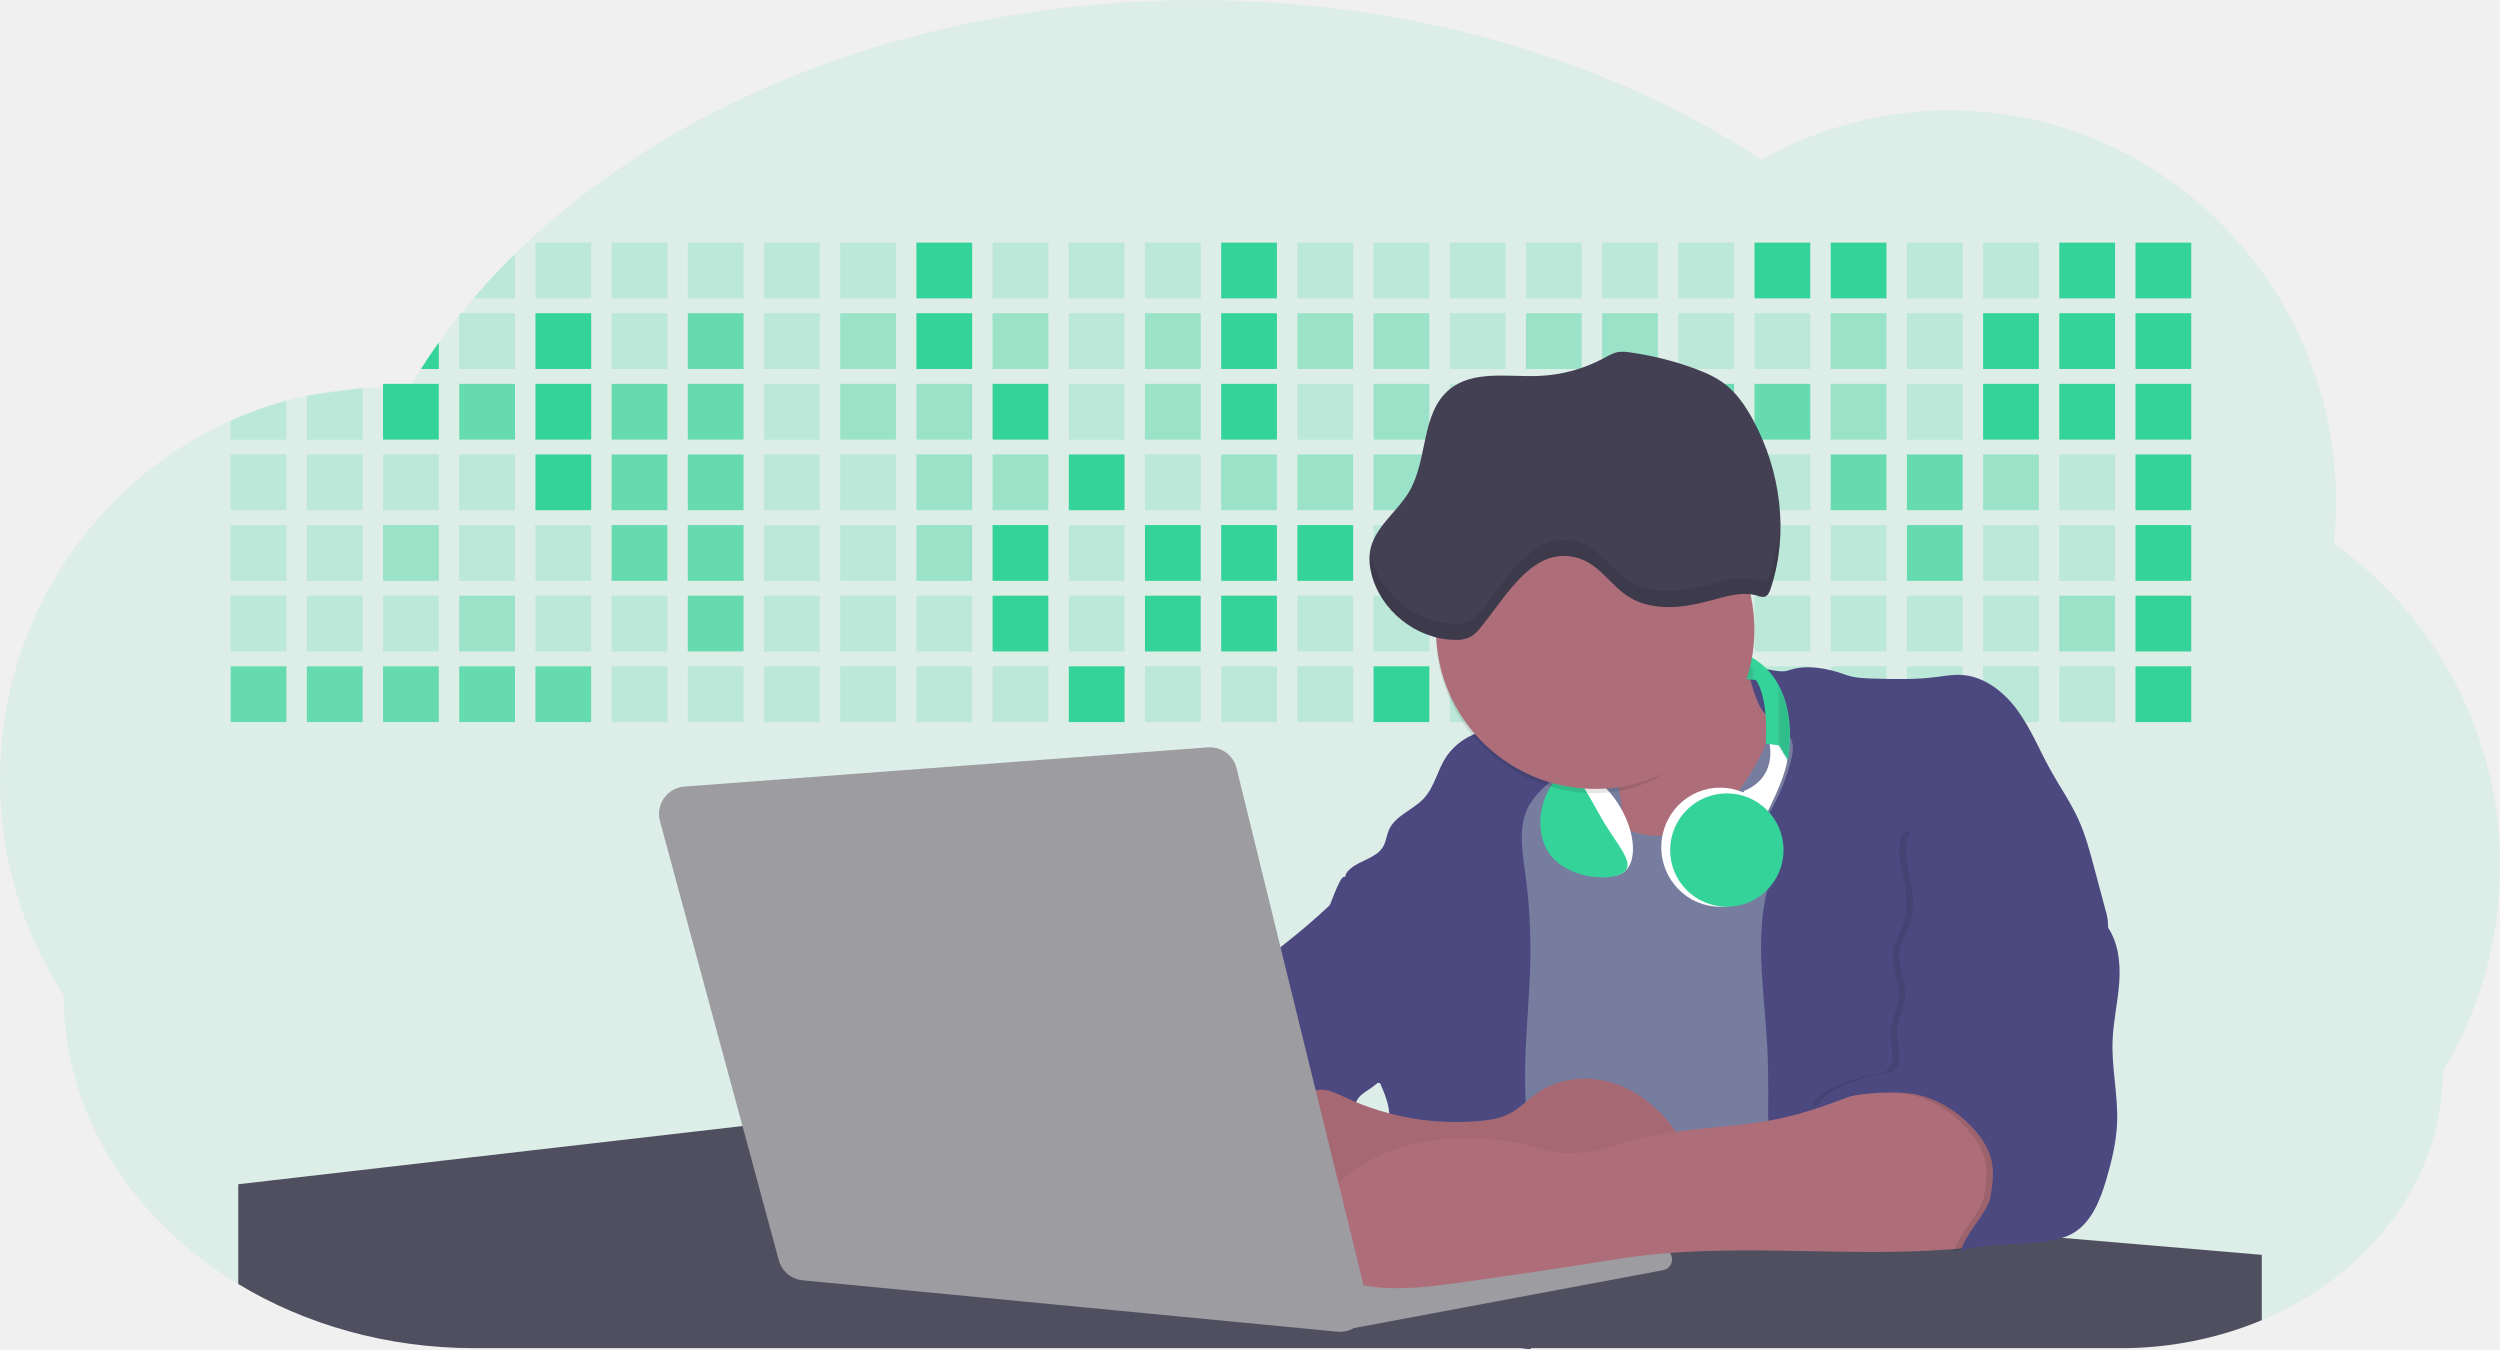
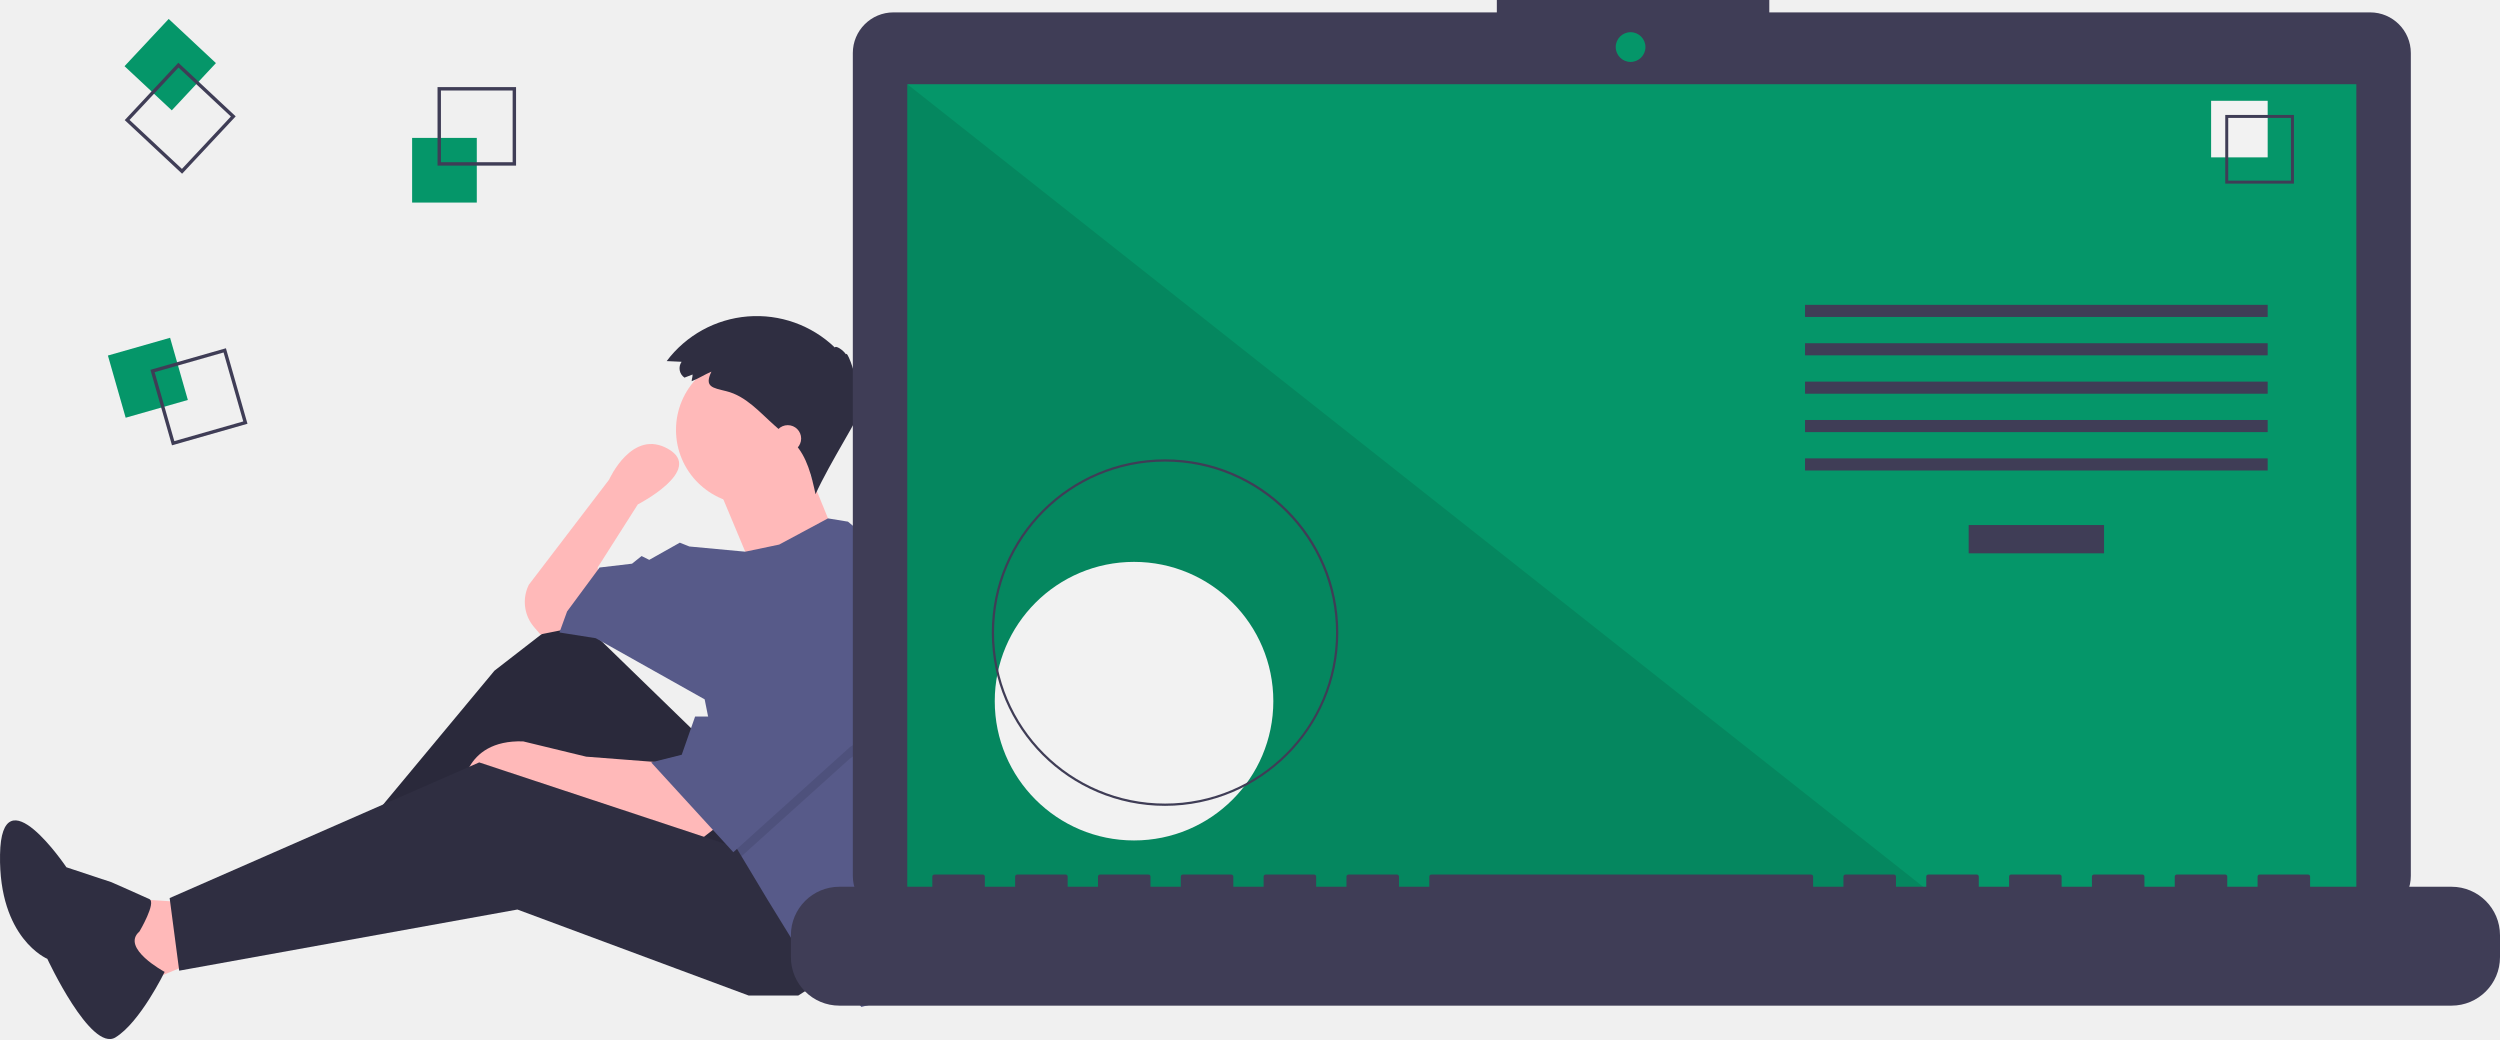
- <svg xmlns="http://www.w3.org/2000/svg" id="aa7bae02-e79e-4d6b-a496-aba15f39787c" data-name="Layer 1" width="1144" height="617.32" viewBox="0 0 1144 617.32">
-   <path d="M1172,537.57a181.92,181.92,0,0,1-6.85,49.6,180.06,180.06,0,0,1-19.27,44.28c0,50.1-33.82,93.4-82.91,114a167.3,167.3,0,0,1-64.73,12.8H245.17c-40.25,0-77.55-10.86-108.14-29.36A185.76,185.76,0,0,1,112.2,711c-34-29.22-55.08-69.6-55.08-114.2A180.5,180.5,0,0,1,28,498.08c0-73.36,43.39-136.44,105.55-164.29a174.52,174.52,0,0,1,25.51-9.12q4.63-1.26,9.36-2.26a175.39,175.39,0,0,1,25.51-3.5q4.65-.29,9.35-.33H205c3.46,0,6.89.12,10.3.32l1.12-1.9q2.06-3.44,4.22-6.81,3.9-6.14,8.18-12.1,4.48-6.29,9.35-12.38l.83-1q2.76-3.44,5.64-6.8,9-10.49,19-20.35c72.11-70.68,185.08-116.18,312.08-116.18,98.82,0,189.15,27.55,258.34,73.07A174.18,174.18,0,0,1,920,191.86c97.74,0,177,80.37,177,179.51a184.9,184.9,0,0,1-1,18.78A180,180,0,0,1,1172,537.57Z" transform="translate(-28 -141.34)" fill="#34d399" opacity="0.1" />
-   <path d="M263.66,257.52v20.35h-19Q253.59,267.39,263.66,257.52Z" transform="translate(-28 -141.34)" fill="#34d399" opacity="0.2" />
-   <rect x="245.02" y="111.02" width="25.51" height="25.51" fill="#34d399" opacity="0.2" />
-   <rect x="279.88" y="111.02" width="25.51" height="25.51" fill="#34d399" opacity="0.2" />
-   <rect x="314.75" y="111.02" width="25.51" height="25.51" fill="#34d399" opacity="0.2" />
-   <rect x="349.61" y="111.02" width="25.51" height="25.51" fill="#34d399" opacity="0.2" />
-   <rect x="384.48" y="111.02" width="25.51" height="25.51" fill="#34d399" opacity="0.2" />
-   <rect x="419.35" y="111.02" width="25.51" height="25.51" fill="#34d399" />
-   <rect x="454.21" y="111.02" width="25.51" height="25.51" fill="#34d399" opacity="0.2" />
-   <rect x="489.08" y="111.02" width="25.51" height="25.51" fill="#34d399" opacity="0.2" />
-   <rect x="523.94" y="111.02" width="25.51" height="25.51" fill="#34d399" opacity="0.2" />
-   <rect x="558.81" y="111.02" width="25.51" height="25.51" fill="#34d399" />
-   <rect x="593.68" y="111.02" width="25.51" height="25.51" fill="#34d399" opacity="0.2" />
-   <rect x="628.54" y="111.02" width="25.51" height="25.51" fill="#34d399" opacity="0.2" />
-   <rect x="663.41" y="111.02" width="25.51" height="25.51" fill="#34d399" opacity="0.2" />
-   <rect x="698.28" y="111.02" width="25.51" height="25.51" fill="#34d399" opacity="0.2" />
-   <rect x="733.14" y="111.02" width="25.51" height="25.51" fill="#34d399" opacity="0.2" />
-   <rect x="768.01" y="111.02" width="25.51" height="25.51" fill="#34d399" opacity="0.2" />
-   <rect x="802.87" y="111.02" width="25.51" height="25.51" fill="#34d399" />
-   <rect x="837.74" y="111.02" width="25.51" height="25.51" fill="#34d399" />
-   <rect x="872.61" y="111.02" width="25.51" height="25.51" fill="#34d399" opacity="0.2" />
-   <rect x="907.47" y="111.02" width="25.51" height="25.51" fill="#34d399" opacity="0.2" />
-   <rect x="942.34" y="111.02" width="25.51" height="25.51" fill="#34d399" />
-   <rect x="977.2" y="111.02" width="25.51" height="25.51" fill="#34d399" />
-   <path d="M228.8,298.08v12.1h-8.18Q224.52,304,228.8,298.08Z" transform="translate(-28 -141.34)" fill="#34d399" />
-   <rect x="210.15" y="143.33" width="25.51" height="25.51" fill="#34d399" opacity="0.2" />
-   <rect x="245.02" y="143.33" width="25.51" height="25.51" fill="#34d399" />
-   <rect x="279.88" y="143.33" width="25.51" height="25.51" fill="#34d399" opacity="0.2" />
-   <rect x="314.75" y="143.33" width="25.51" height="25.51" fill="#34d399" opacity="0.7" />
-   <rect x="349.61" y="143.33" width="25.51" height="25.51" fill="#34d399" opacity="0.2" />
-   <rect x="384.48" y="143.33" width="25.51" height="25.51" fill="#34d399" opacity="0.4" />
-   <rect x="419.35" y="143.33" width="25.51" height="25.51" fill="#34d399" />
-   <rect x="454.21" y="143.33" width="25.51" height="25.51" fill="#34d399" opacity="0.4" />
-   <rect x="489.08" y="143.33" width="25.51" height="25.51" fill="#34d399" opacity="0.2" />
-   <rect x="523.94" y="143.33" width="25.51" height="25.51" fill="#34d399" opacity="0.4" />
-   <rect x="558.81" y="143.33" width="25.51" height="25.51" fill="#34d399" />
-   <rect x="593.68" y="143.33" width="25.51" height="25.51" fill="#34d399" opacity="0.4" />
-   <rect x="628.54" y="143.33" width="25.51" height="25.51" fill="#34d399" opacity="0.4" />
-   <rect x="663.41" y="143.33" width="25.51" height="25.51" fill="#34d399" opacity="0.2" />
-   <rect x="698.28" y="143.33" width="25.51" height="25.51" fill="#34d399" opacity="0.4" />
-   <rect x="733.14" y="143.33" width="25.51" height="25.51" fill="#34d399" opacity="0.4" />
-   <rect x="768.01" y="143.33" width="25.51" height="25.51" fill="#34d399" opacity="0.2" />
-   <rect x="802.87" y="143.33" width="25.51" height="25.51" fill="#34d399" opacity="0.2" />
-   <rect x="837.74" y="143.33" width="25.51" height="25.51" fill="#34d399" opacity="0.4" />
-   <rect x="872.61" y="143.33" width="25.51" height="25.51" fill="#34d399" opacity="0.2" />
-   <rect x="907.47" y="143.33" width="25.51" height="25.51" fill="#34d399" />
-   <rect x="942.34" y="143.33" width="25.51" height="25.51" fill="#34d399" />
-   <rect x="977.2" y="143.33" width="25.51" height="25.51" fill="#34d399" />
-   <path d="M159.06,324.67V342.5H133.55v-8.71A174.52,174.52,0,0,1,159.06,324.67Z" transform="translate(-28 -141.34)" fill="#34d399" opacity="0.2" />
-   <polygon points="165.93 177.57 165.93 201.16 140.42 201.16 140.42 181.07 165.93 177.57" fill="#34d399" opacity="0.2" />
-   <rect x="175.28" y="175.65" width="25.51" height="25.51" fill="#34d399" />
-   <rect x="210.15" y="175.65" width="25.51" height="25.51" fill="#34d399" opacity="0.7" />
-   <rect x="245.02" y="175.65" width="25.51" height="25.51" fill="#34d399" />
-   <rect x="279.88" y="175.65" width="25.51" height="25.51" fill="#34d399" opacity="0.7" />
-   <rect x="314.75" y="175.65" width="25.51" height="25.51" fill="#34d399" opacity="0.7" />
-   <rect x="349.61" y="175.65" width="25.51" height="25.51" fill="#34d399" opacity="0.2" />
-   <rect x="384.48" y="175.65" width="25.51" height="25.51" fill="#34d399" opacity="0.4" />
-   <rect x="419.35" y="175.65" width="25.51" height="25.51" fill="#34d399" opacity="0.4" />
-   <rect x="454.21" y="175.65" width="25.51" height="25.51" fill="#34d399" />
-   <rect x="489.08" y="175.65" width="25.51" height="25.51" fill="#34d399" opacity="0.2" />
-   <rect x="523.94" y="175.65" width="25.51" height="25.51" fill="#34d399" opacity="0.4" />
-   <rect x="558.81" y="175.65" width="25.51" height="25.51" fill="#34d399" />
-   <rect x="593.68" y="175.65" width="25.51" height="25.51" fill="#34d399" opacity="0.2" />
-   <rect x="628.54" y="175.65" width="25.51" height="25.51" fill="#34d399" opacity="0.4" />
-   <rect x="663.41" y="175.65" width="25.51" height="25.51" fill="#34d399" opacity="0.2" />
-   <rect x="698.28" y="175.65" width="25.51" height="25.51" fill="#34d399" />
-   <rect x="733.14" y="175.65" width="25.51" height="25.51" fill="#34d399" opacity="0.2" />
-   <rect x="768.01" y="175.65" width="25.51" height="25.51" fill="#34d399" opacity="0.7" />
-   <rect x="802.87" y="175.65" width="25.51" height="25.51" fill="#34d399" opacity="0.7" />
-   <rect x="837.74" y="175.65" width="25.51" height="25.51" fill="#34d399" opacity="0.4" />
-   <rect x="872.61" y="175.65" width="25.51" height="25.51" fill="#34d399" opacity="0.2" />
-   <rect x="907.47" y="175.65" width="25.51" height="25.51" fill="#34d399" />
-   <rect x="942.34" y="175.65" width="25.51" height="25.51" fill="#34d399" />
-   <rect x="977.2" y="175.65" width="25.51" height="25.51" fill="#34d399" />
-   <rect x="105.55" y="207.96" width="25.51" height="25.51" fill="#34d399" opacity="0.2" />
-   <rect x="140.42" y="207.96" width="25.51" height="25.51" fill="#34d399" opacity="0.2" />
-   <rect x="175.28" y="207.96" width="25.51" height="25.51" fill="#34d399" opacity="0.2" />
-   <rect x="210.15" y="207.96" width="25.51" height="25.51" fill="#34d399" opacity="0.2" />
-   <rect x="245.02" y="207.96" width="25.51" height="25.51" fill="#34d399" />
-   <rect x="279.88" y="207.96" width="25.51" height="25.51" fill="#34d399" opacity="0.7" />
-   <rect x="314.75" y="207.96" width="25.51" height="25.51" fill="#34d399" opacity="0.7" />
-   <rect x="349.61" y="207.96" width="25.51" height="25.51" fill="#34d399" opacity="0.2" />
-   <rect x="384.48" y="207.96" width="25.51" height="25.51" fill="#34d399" opacity="0.2" />
-   <rect x="419.35" y="207.96" width="25.51" height="25.51" fill="#34d399" opacity="0.4" />
-   <rect x="454.21" y="207.96" width="25.51" height="25.51" fill="#34d399" opacity="0.4" />
-   <rect x="489.08" y="207.96" width="25.51" height="25.51" fill="#34d399" />
-   <rect x="523.94" y="207.96" width="25.51" height="25.51" fill="#34d399" opacity="0.2" />
-   <rect x="558.81" y="207.96" width="25.51" height="25.51" fill="#34d399" opacity="0.4" />
-   <rect x="593.68" y="207.96" width="25.51" height="25.51" fill="#34d399" opacity="0.4" />
-   <rect x="628.54" y="207.96" width="25.51" height="25.51" fill="#34d399" opacity="0.4" />
-   <rect x="663.41" y="207.96" width="25.51" height="25.51" fill="#34d399" opacity="0.4" />
-   <rect x="698.28" y="207.96" width="25.51" height="25.51" fill="#34d399" opacity="0.2" />
-   <rect x="733.14" y="207.96" width="25.51" height="25.51" fill="#34d399" opacity="0.2" />
-   <rect x="768.01" y="207.96" width="25.51" height="25.51" fill="#34d399" opacity="0.2" />
-   <rect x="802.87" y="207.96" width="25.51" height="25.51" fill="#34d399" opacity="0.2" />
-   <rect x="837.74" y="207.96" width="25.51" height="25.51" fill="#34d399" opacity="0.7" />
-   <rect x="872.61" y="207.96" width="25.51" height="25.51" fill="#34d399" opacity="0.7" />
-   <rect x="907.47" y="207.96" width="25.51" height="25.51" fill="#34d399" opacity="0.4" />
-   <rect x="942.34" y="207.96" width="25.51" height="25.51" fill="#34d399" opacity="0.2" />
-   <rect x="977.2" y="207.96" width="25.51" height="25.51" fill="#34d399" />
-   <rect x="105.55" y="240.28" width="25.51" height="25.51" fill="#34d399" opacity="0.2" />
-   <rect x="140.42" y="240.28" width="25.51" height="25.51" fill="#34d399" opacity="0.2" />
-   <rect x="175.28" y="240.28" width="25.51" height="25.51" fill="#34d399" opacity="0.4" />
-   <rect x="210.15" y="240.28" width="25.51" height="25.51" fill="#34d399" opacity="0.2" />
-   <rect x="245.02" y="240.28" width="25.51" height="25.51" fill="#34d399" opacity="0.2" />
-   <rect x="279.88" y="240.28" width="25.51" height="25.51" fill="#34d399" opacity="0.7" />
-   <rect x="314.75" y="240.28" width="25.51" height="25.51" fill="#34d399" opacity="0.7" />
-   <rect x="349.61" y="240.28" width="25.51" height="25.51" fill="#34d399" opacity="0.2" />
-   <rect x="384.48" y="240.28" width="25.51" height="25.51" fill="#34d399" opacity="0.2" />
-   <rect x="419.35" y="240.28" width="25.51" height="25.51" fill="#34d399" opacity="0.4" />
-   <rect x="454.21" y="240.28" width="25.51" height="25.51" fill="#34d399" />
-   <rect x="489.08" y="240.28" width="25.51" height="25.51" fill="#34d399" opacity="0.2" />
-   <rect x="523.94" y="240.28" width="25.51" height="25.51" fill="#34d399" />
-   <rect x="558.81" y="240.28" width="25.51" height="25.51" fill="#34d399" />
-   <rect x="593.68" y="240.28" width="25.51" height="25.51" fill="#34d399" />
-   <rect x="628.54" y="240.28" width="25.51" height="25.51" fill="#34d399" opacity="0.2" />
-   <rect x="663.41" y="240.28" width="25.51" height="25.51" fill="#34d399" />
-   <rect x="698.28" y="240.28" width="25.51" height="25.51" fill="#34d399" opacity="0.2" />
-   <rect x="733.14" y="240.28" width="25.51" height="25.51" fill="#34d399" opacity="0.2" />
-   <rect x="768.01" y="240.28" width="25.51" height="25.51" fill="#34d399" opacity="0.2" />
-   <rect x="802.87" y="240.28" width="25.51" height="25.51" fill="#34d399" opacity="0.2" />
-   <rect x="837.74" y="240.28" width="25.51" height="25.51" fill="#34d399" opacity="0.2" />
-   <rect x="872.61" y="240.28" width="25.51" height="25.51" fill="#34d399" opacity="0.7" />
-   <rect x="907.47" y="240.28" width="25.51" height="25.51" fill="#34d399" opacity="0.2" />
-   <rect x="942.34" y="240.28" width="25.51" height="25.51" fill="#34d399" opacity="0.2" />
-   <rect x="977.2" y="240.28" width="25.51" height="25.51" fill="#34d399" />
-   <rect x="105.55" y="272.59" width="25.51" height="25.51" fill="#34d399" opacity="0.2" />
-   <rect x="140.42" y="272.59" width="25.51" height="25.51" fill="#34d399" opacity="0.2" />
-   <rect x="175.28" y="272.59" width="25.51" height="25.51" fill="#34d399" opacity="0.2" />
-   <rect x="210.15" y="272.59" width="25.51" height="25.51" fill="#34d399" opacity="0.4" />
-   <rect x="245.02" y="272.59" width="25.51" height="25.51" fill="#34d399" opacity="0.2" />
-   <rect x="279.88" y="272.59" width="25.51" height="25.51" fill="#34d399" opacity="0.2" />
-   <rect x="314.75" y="272.59" width="25.51" height="25.51" fill="#34d399" opacity="0.7" />
-   <rect x="349.61" y="272.59" width="25.51" height="25.51" fill="#34d399" opacity="0.2" />
-   <rect x="384.48" y="272.59" width="25.51" height="25.51" fill="#34d399" opacity="0.2" />
-   <rect x="419.35" y="272.59" width="25.51" height="25.51" fill="#34d399" opacity="0.2" />
-   <rect x="454.21" y="272.59" width="25.51" height="25.51" fill="#34d399" />
-   <rect x="489.08" y="272.59" width="25.51" height="25.51" fill="#34d399" opacity="0.2" />
-   <rect x="523.94" y="272.59" width="25.51" height="25.51" fill="#34d399" />
-   <rect x="558.81" y="272.59" width="25.51" height="25.51" fill="#34d399" />
-   <rect x="593.68" y="272.59" width="25.51" height="25.51" fill="#34d399" opacity="0.2" />
-   <rect x="628.54" y="272.59" width="25.51" height="25.51" fill="#34d399" opacity="0.2" />
-   <rect x="663.41" y="272.59" width="25.51" height="25.51" fill="#34d399" opacity="0.2" />
-   <rect x="698.28" y="272.59" width="25.51" height="25.51" fill="#34d399" opacity="0.2" />
-   <rect x="733.14" y="272.59" width="25.51" height="25.51" fill="#34d399" opacity="0.2" />
-   <rect x="768.01" y="272.59" width="25.51" height="25.51" fill="#34d399" opacity="0.2" />
-   <rect x="802.87" y="272.59" width="25.51" height="25.51" fill="#34d399" opacity="0.2" />
-   <rect x="837.74" y="272.59" width="25.51" height="25.51" fill="#34d399" opacity="0.2" />
-   <rect x="872.61" y="272.59" width="25.51" height="25.51" fill="#34d399" opacity="0.2" />
-   <rect x="907.47" y="272.59" width="25.51" height="25.51" fill="#34d399" opacity="0.2" />
-   <rect x="942.34" y="272.59" width="25.51" height="25.51" fill="#34d399" opacity="0.4" />
-   <rect x="977.2" y="272.59" width="25.51" height="25.51" fill="#34d399" />
-   <rect x="105.55" y="304.91" width="25.51" height="25.51" fill="#34d399" opacity="0.7" />
-   <rect x="140.42" y="304.91" width="25.51" height="25.51" fill="#34d399" opacity="0.7" />
-   <rect x="175.28" y="304.91" width="25.51" height="25.51" fill="#34d399" opacity="0.7" />
-   <rect x="210.15" y="304.91" width="25.51" height="25.51" fill="#34d399" opacity="0.7" />
-   <rect x="245.02" y="304.91" width="25.51" height="25.51" fill="#34d399" opacity="0.7" />
-   <rect x="279.88" y="304.91" width="25.51" height="25.51" fill="#34d399" opacity="0.2" />
-   <rect x="314.75" y="304.91" width="25.51" height="25.51" fill="#34d399" opacity="0.2" />
-   <rect x="349.61" y="304.91" width="25.51" height="25.51" fill="#34d399" opacity="0.2" />
-   <rect x="384.48" y="304.91" width="25.51" height="25.51" fill="#34d399" opacity="0.2" />
-   <rect x="419.35" y="304.91" width="25.51" height="25.51" fill="#34d399" opacity="0.2" />
-   <rect x="454.21" y="304.91" width="25.51" height="25.51" fill="#34d399" opacity="0.2" />
-   <rect x="489.08" y="304.91" width="25.51" height="25.51" fill="#34d399" />
-   <rect x="523.94" y="304.91" width="25.51" height="25.51" fill="#34d399" opacity="0.2" />
-   <rect x="558.81" y="304.91" width="25.51" height="25.51" fill="#34d399" opacity="0.2" />
-   <rect x="593.68" y="304.91" width="25.51" height="25.51" fill="#34d399" opacity="0.2" />
-   <rect x="628.54" y="304.91" width="25.51" height="25.51" fill="#34d399" />
-   <rect x="663.41" y="304.91" width="25.51" height="25.51" fill="#34d399" opacity="0.2" />
-   <rect x="698.28" y="304.91" width="25.51" height="25.51" fill="#34d399" opacity="0.2" />
-   <rect x="733.14" y="304.91" width="25.51" height="25.51" fill="#34d399" opacity="0.2" />
-   <rect x="768.01" y="304.91" width="25.51" height="25.51" fill="#34d399" opacity="0.2" />
-   <rect x="802.87" y="304.91" width="25.51" height="25.51" fill="#34d399" opacity="0.2" />
-   <rect x="837.74" y="304.91" width="25.51" height="25.51" fill="#34d399" opacity="0.2" />
-   <rect x="872.61" y="304.91" width="25.51" height="25.51" fill="#34d399" opacity="0.2" />
-   <rect x="907.47" y="304.91" width="25.51" height="25.51" fill="#34d399" opacity="0.2" />
-   <rect x="942.34" y="304.91" width="25.51" height="25.51" fill="#34d399" opacity="0.2" />
-   <rect x="977.2" y="304.91" width="25.51" height="25.51" fill="#34d399" />
-   <circle cx="734.52" cy="363.89" r="34.87" fill="#767d9f" />
-   <path d="M760.71,460.87q5.22,22.78,8.86,45.9c.73,4.58,1.38,9.41-.28,13.74-1.39,3.61-4.22,6.43-6.44,9.59s-3.9,7.21-2.55,10.83,5.29,5.6,9.05,6.62c10.76,2.9,22.23.79,32.94-2.35a53.29,53.29,0,0,0,13.81-5.72c4.54-2.88,8.26-6.88,11.68-11,15.61-18.93,25.83-41.65,35.45-64.23a39.12,39.12,0,0,1-33.11-13.34c-3.94-4.63-6.83-11.08-4.61-16.74-6.51,3.57-14.24,3.81-21.25,6.25a75.49,75.49,0,0,0-12.5,6.15q-7.18,4.15-14.28,8.46C772.07,458.29,767,461.19,760.71,460.87Z" transform="translate(-28 -141.34)" fill="#ae6e79" />
-   <path d="M833.64,487.05c-6.11,11.89-14.06,23.32-25.41,30.4s-26.63,9-38,2c-5.6-3.42-9.84-8.62-14.73-13s-11-8.13-17.57-7.56c-7.24.63-12.91,6.28-17.76,11.69-7.36,8.22-14.47,16.79-19.68,26.52-10,18.7-12.37,40.56-11.93,61.76s3.51,42.29,3.58,63.49c.1,26.08-4.32,51.95-8.79,77.64,41.1-5.06,82.25,6,123.44,10.19,26.36,2.71,52.92,2.65,79.42,2.58,4.66,0,9.62-.12,13.5-2.7a18.2,18.2,0,0,0,5.59-6.64c3.66-6.75,5.13-14.45,6.15-22.06,2.59-19.22,2.67-38.68,2.74-58.08.18-47,.35-94.17-5.62-140.8-1.47-11.47-3.35-23-7.75-33.73s-11.58-20.6-21.62-26.35c-6.45-3.7-21.4-10.14-29-6.41C841.67,460.15,837.73,479.09,833.64,487.05Z" transform="translate(-28 -141.34)" fill="#767d9f" />
-   <path d="M836.68,619.77c-1.55-29-7.86-59.95,5.57-85.69,3.3-6.32-8.54-14.21-4.88-20.33a92.08,92.08,0,0,0,10.06-23.93c.76-2.89,1.37-5.95.65-8.85-1.33-5.29-6.56-8.44-11-11.66-4.9-3.56-7.42-14.41-9-20.28s12.57,1.2,18.26-.89c7.9-2.89,17.94-1.07,25.82,1.86,4.4,1.62,9.18,1.76,13.87,1.88,9.11.24,18.25.47,27.29-.65,4.06-.51,8.13-1.28,12.21-1.05,10.41.59,19.46,7.71,25.62,16.13s10.08,18.23,15.13,27.35c4.21,7.6,9.23,14.78,12.82,22.69,3.18,7,5.19,14.52,7.18,22l5.13,19.19a25.58,25.58,0,0,1,1.26,8.51c-.26,3.07-1.62,5.93-3,8.66A164.12,164.12,0,0,1,971,603.2c-10.79,13.23-23.89,25.16-30.3,41-2.5,6.17-3.89,12.73-5.16,19.27a707.94,707.94,0,0,0-10.9,79.15,174.2,174.2,0,0,0-36.52-12.21,177.61,177.61,0,0,0-19-3c-5.59-.58-12.8.52-18.12-1-8.9-2.53-9.88-17.58-11.23-25.46-2.16-12.55-2.59-25.32-2.67-38C837,648.53,837.45,634.14,836.68,619.77Z" transform="translate(-28 -141.34)" fill="#4c4981" />
-   <path d="M641.23,565.54c4.21,24,8.85,48.07,18,70.62-.23.22-.46.42-.69.62-.81.69-1.65,1.34-2.53,2-2.05,1.44-4.3,2.66-6,4.54a8,8,0,0,0-1.5,2.45,5.48,5.48,0,0,0,0,4.47c-4.77,2.11-10.31,1.46-15.66,1.26-4.61-.17-9.08,0-12.78,2.53-5.14,3.54-6.69,10.34-7.52,16.52q-.46,3.38-.79,6.77-.32,3.15-.52,6.32a188.61,188.61,0,0,0-.19,21q.08,1.92.21,3.84c-16.34-.39-31.23-8.91-45.32-17.19-3.22-1.89-6.54-3.88-8.63-7A15.8,15.8,0,0,1,555,674c0-.51.09-1,.16-1.52a41.58,41.58,0,0,1,2.29-8.68,107.2,107.2,0,0,1,19.19-32.65c3.58-4.18,7.61-8.27,9.28-13.52.73-2.29,1-4.72,1.74-7,3.32-9.88,15.3-14.55,19.4-24.14,1-2.29,1.46-4.8,2.7-7a17.63,17.63,0,0,1,4.25-4.75c.73-.61,1.49-1.2,2.24-1.79q10.54-8.26,20.31-17.45,1.82-1.71,3.6-3.46A59.48,59.48,0,0,0,641.23,565.54Z" transform="translate(-28 -141.34)" fill="#4c4981" />
-   <path d="M742,494.56c-1.44,1.52-3,2.95-4.53,4.37l-.41.37-1.62,1.5a39,39,0,0,0-7.55,8.79l-.17.28c-5.1,9.13-3.21,20.37-1.79,30.74a261.55,261.55,0,0,1,2.37,39c-.26,18-2.38,35.88-2.42,53.86,0,4.08.09,8.15.27,12.23.29,6.63.79,13.25,1.39,19.87.65,7.26,1.43,14.51,2.16,21.76.58,5.61,1.13,11.21,1.59,16.81.23,2.9.45,5.79.63,8.69.21,3.4.38,6.81.48,10.21h0c.07,2.16.11,4.31.11,6.47,0,1.23,0,2.45,0,3.67q0,3.51-.19,7-.2,4.49-.61,9c-.31,3.27-.86,6.84-3.16,9.14-.14.14-.29.27-.44.4l-3.24-.4a332.72,332.72,0,0,0-67.3-1.2c.49-3.38.94-6.75,1.38-10.14.2-1.6.4-3.21.59-4.82q.33-2.76.63-5.52c.23-2,.44-4,.64-6q.78-7.73,1.37-15.47.87-11.29,1.32-22.62.22-5.41.34-10.83.17-6.72.16-13.45,0-6.54-.11-13.1c0-1.44-.06-2.88-.18-4.31a27.35,27.35,0,0,0-.53-3.83,49.87,49.87,0,0,0-3-8.48c-.22-.52-.43-1-.64-1.55-.12-.27-.23-.55-.34-.82,5.76-5.13,9.86-12,13.8-18.76,6.39-10.89,12.93-22.26,14-34.84s-5.18-26.71-17.2-30.55c-3.27-1-6.73-1.28-10.1-1.87-3.18-.56-9.81-1.83-13.49-4.11q-3,3.08-6,6.05a22.15,22.15,0,0,1,2.17-8.71l1.42.07a2.71,2.71,0,0,1-.16-1c0-1.07.74-2.28,2.32-3.62,4.71-4,12.12-4.89,15.09-10.3,1.24-2.25,1.45-4.93,2.45-7.29,2.87-6.73,11.11-9.21,16.07-14.59s6.2-13,10.21-19a28.62,28.62,0,0,1,12-10c.4-.19.81-.38,1.22-.55,8.3-3.55,18.16-4.36,26.76-4.34,3.34,0,12,.1,16.24,1.79a5.32,5.32,0,0,1,1.85,1.13C752.37,480.61,745.34,491,742,494.56Z" transform="translate(-28 -141.34)" fill="#4c4981" />
-   <path d="M642.72,542.69a60.88,60.88,0,0,1,46.74,4.87c7.2,4,13.66,9.58,17.62,16.78,5.95,10.8,5.69,23.82,5.27,36.15-.21,6.17-.48,12.56-3.2,18.1C706,625,700.06,629.4,694,633a42.24,42.24,0,0,1-12.32,5.33c-6.72,1.46-13.7.22-20.47-1-7.36-1.36-15.26-3-20.37-8.48-3-3.18-4.64-7.31-6.26-11.35q-3.49-8.75-7-17.48c-4.05-10.11-5.42-18.52-.07-28.37,2.43-4.49,5.4-8.69,7.8-13.21C636.51,556.14,640.81,543.28,642.72,542.69Z" transform="translate(-28 -141.34)" fill="#4c4981" />
-   <path d="M1063,715.56v29.9a167.3,167.3,0,0,1-64.73,12.8H728.58c-.14.14-.29.27-.44.4l-3.24-.4H245.17c-40.25,0-77.55-10.86-108.14-29.36V683.25l230.72-26.63.18,0L502.29,668l34.77,3,18.06,1.53,37.38,3.17,19.23,1.63,28,2.38,3.94.33,20.18,1.71L691.23,684l38.5,3.26,64.18,5.45,45.15,3.83,74.14,6.29,14.1,1.19,1.52.13,1.32.11,18.62,1.58,20.44,1.74,2.37.2Z" transform="translate(-28 -141.34)" fill="#504f60" />
-   <polygon points="764 573.12 474.86 523.77 463.65 580.46 596.19 596.33 637 601.44 749.26 579.33 764 573.12" fill="#9c9ca1" />
-   <path d="M642.33,739.94l144.86-27.23a5,5,0,0,1,5.94,4.93h0a5,5,0,0,1-4.09,4.93L647.57,749.06Z" transform="translate(-28 -141.34)" fill="#9c9ca1" />
-   <path d="M705.17,654.31c4.51-.42,9.08-1.13,13.14-3.13,5-2.49,8.89-6.78,13.52-9.94,10.18-7,23.8-7.94,35.47-3.92s21.41,12.63,28.23,22.91c4.53,6.85,7.93,15.59,4.73,23.15a30.51,30.51,0,0,1-4.12,6.44l-8.34,10.9a29,29,0,0,1-5.66,6.09c-3.12,2.27-7,3.2-10.82,3.76-10.15,1.48-20.48.64-30.71,1.32-17.57,1.17-34.73,6.83-52.34,6.64-10.12-.11-20.11-2.15-30-4.19l-43.77-9c-7.62-1.56-16.23-3.84-19.82-10.75-1.61-3.11-1.91-6.71-2.1-10.21-.52-9.64,0-20.36,6.68-27.31,6.28-6.52,16.21-8.58,23.71-13.4,9.18-5.91,12.21-4,21.89.44A120,120,0,0,0,705.17,654.31Z" transform="translate(-28 -141.34)" fill="#ae6e79" />
-   <path d="M705.17,654.31c4.51-.42,9.08-1.13,13.14-3.13,5-2.49,8.89-6.78,13.52-9.94,10.18-7,23.8-7.94,35.47-3.92s21.41,12.63,28.23,22.91c4.53,6.85,7.93,15.59,4.73,23.15a30.51,30.51,0,0,1-4.12,6.44l-8.34,10.9a29,29,0,0,1-5.66,6.09c-3.12,2.27-7,3.2-10.82,3.76-10.15,1.48-20.48.64-30.71,1.32-17.57,1.17-34.73,6.83-52.34,6.64-10.12-.11-20.11-2.15-30-4.19l-43.77-9c-7.62-1.56-16.23-3.84-19.82-10.75-1.61-3.11-1.91-6.71-2.1-10.21-.52-9.64,0-20.36,6.68-27.31,6.28-6.52,16.21-8.58,23.71-13.4,9.18-5.91,12.21-4,21.89.44A120,120,0,0,0,705.17,654.31Z" transform="translate(-28 -141.34)" opacity="0.05" />
-   <path d="M880.94,640.6c-12.28,4.75-24.63,9.52-37.49,12.35-21.56,4.75-44.12,4-65.51,9.43-11.3,2.88-22.53,7.52-34.14,6.58-5.19-.42-10.2-2-15.25-3.2-28.37-7-60.62-4.73-83.66,13.27-7.88,6.15-14.33,13.82-20.18,22a14.7,14.7,0,0,0,5.91,21.88A86.62,86.62,0,0,0,659,730.48c13.13,1.16,26.32-.7,39.38-2.56,19.38-2.75,38.77-5.51,58.1-8.6,6.94-1.11,13.88-2.26,20.86-3.14,50.23-6.35,101.37,1.37,151.73-3.93,5.09-.54,10.27-1.24,14.9-3.41,11.72-5.5,17.52-20,15.1-32.74s-11.76-23.33-23-29.83c-9.42-5.47-19.58-7.68-30.07-10C896.26,634,890.32,637,880.94,640.6Z" transform="translate(-28 -141.34)" fill="#ae6e79" />
-   <path d="M988.67,564.44c5.54,7.26,6.72,17,6.12,26.09s-2.76,18.08-3.08,27.21c-.44,12.52,2.58,25,2.07,37.48-.36,8.73-2.43,17.29-4.88,25.67-2.89,9.89-7.07,20.52-16.2,25.27-12.12,6.31-37.54,2.76-50.29,7.7,1.16-7.23,12.28-17.7,13.44-24.93.8-5,1.61-10.14.75-15.15-1.1-6.39-4.85-12.06-9.3-16.78-7.08-7.51-16.32-13.16-26.47-15s-35-.33-43.12,6.08c-1-6.62,17.6-13,24.14-14.43,3.26-.73,7-.32,9.61-2.39,5-3.92,1.37-11.73,1.61-18,.19-5,3.11-9.58,3.7-14.58,1-8-4.22-16.15-2.17-24,.76-2.9,2.45-5.45,3.62-8.21,3.56-8.45,2-18.09.1-27.07-1.18-5.64-2.33-12,.81-16.81,2.91-4.49,11.17,11.5,16.46,10.76,17.47-2.45,33.28-15.4,47.39-4.8,7.19,5.4,8.13,11,11,18.71C976.77,554.6,984,558.36,988.67,564.44Z" transform="translate(-28 -141.34)" opacity="0.1" />
-   <path d="M991.67,564.44c5.54,7.26,6.72,17,6.12,26.09s-2.76,18.08-3.08,27.21c-.44,12.52,2.58,25,2.07,37.48-.36,8.73-2.43,17.29-4.88,25.67-2.89,9.89-7.07,20.52-16.2,25.27-12.12,6.31-37.54,2.76-50.29,7.7,1.16-7.23,12.28-17.7,13.44-24.93.8-5,1.61-10.14.75-15.15-1.1-6.39-4.85-12.06-9.3-16.78-7.08-7.51-16.32-13.16-26.47-15s-35-.33-43.12,6.08c-1-6.62,17.6-13,24.14-14.43,3.26-.73,7-.32,9.61-2.39,5-3.92,1.37-11.73,1.61-18,.19-5,3.11-9.58,3.7-14.58,1-8-4.22-16.15-2.17-24,.76-2.9,2.45-5.45,3.62-8.21,3.56-8.45,2-18.09.1-27.07-1.18-5.64-2.33-12,.81-16.81,2.91-4.49,8.6-6.19,13.89-6.94a68.42,68.42,0,0,1,50,12.9c7.19,5.4,8.13,11,11,18.71C979.77,554.6,987,558.36,991.67,564.44Z" transform="translate(-28 -141.34)" fill="#4c4981" />
-   <path d="M330,517.06,384.37,718a12.55,12.55,0,0,0,10.91,9.21L640,750.72a12.54,12.54,0,0,0,13.38-15.48L593.84,492.86a12.54,12.54,0,0,0-13.12-9.51L341.13,501.27A12.54,12.54,0,0,0,330,517.06Z" transform="translate(-28 -141.34)" fill="#9c9ca1" />
-   <ellipse cx="787.11" cy="387.68" rx="26.9" ry="27.25" fill="#fff" />
-   <path d="M837.2,479.31s5.67,16.86-11.06,23.95L824,507l10.48,10.34S847.4,493.77,846,485.4C846,485.4,844,476.9,837.2,479.31Z" transform="translate(-28 -141.34)" fill="#fff" />
-   <circle cx="790.2" cy="388.99" r="25.94" fill="#34d399" />
-   <path d="M846.13,489.23l-4.12-6.8-6-.85c1.28-22.39-4.53-29.06-4.53-29.06l-1.35-.13-5.88-.57-11.06-11.48v-3.26c15.54,1.85,24.13,9.23,28.77,17.88C850.16,470.14,846.13,489.23,846.13,489.23Z" transform="translate(-28 -141.34)" fill="#34d399" />
-   <path d="M830.18,448.27v4.12l-5.88-.57-11.06-11.48S830.35,444.17,830.18,448.27Z" transform="translate(-28 -141.34)" stroke="#4c4981" stroke-miterlimit="10" opacity="0.1" />
-   <path d="M846.13,489.23l-4.12-6.8V455C850.16,470.14,846.13,489.23,846.13,489.23Z" transform="translate(-28 -141.34)" stroke="#4c4981" stroke-miterlimit="10" opacity="0.1" />
-   <ellipse cx="757.11" cy="518.2" rx="14.43" ry="26.32" transform="translate(-185.67 306.64) rotate(-30)" fill="#fff" />
-   <path d="M761,516c7.27,12.59,16.19,21,9.29,25s-27,2-34.27-10.6-.67-30,6.23-34S753.72,503.38,761,516Z" transform="translate(-28 -141.34)" fill="#34d399" />
-   <path d="M825.73,425.3c0,40.23-27.53,79-67.76,79a72.85,72.85,0,0,1,0-145.7C798.2,358.64,825.73,385.06,825.73,425.3Z" transform="translate(-28 -141.34)" opacity="0.1" />
-   <circle cx="729.97" cy="288.15" r="72.85" fill="#ae6e79" />
-   <path d="M751.57,397.21c8.67,3.19,13.8,12.15,21.58,17.14,11,7,25.32,5.19,37.88,1.73,7-1.91,14.32-4.24,21.21-2.12a6,6,0,0,0,3.23.46c1.5-.43,2.24-2.09,2.73-3.57,8.52-25.4,4.69-54.17-8.17-77.67-3.32-6.06-7.3-11.92-12.78-16.13-4.32-3.31-9.4-5.48-14.52-7.33a145,145,0,0,0-28.88-7.13,17.94,17.94,0,0,0-5.27-.17c-2.41.39-4.57,1.69-6.72,2.85A68.78,68.78,0,0,1,732,313.38c-14,.53-30-2.77-40.79,6.21-13,10.77-9.76,31.78-18.19,46.4-5.58,9.67-16.34,16.69-18.11,27.7a25.57,25.57,0,0,0,.63,10.07c4.12,16.94,20.52,30.06,38,30.37a14.42,14.42,0,0,0,7.76-1.59,17.55,17.55,0,0,0,4.09-3.89C716.84,415.09,729.94,389.25,751.57,397.21Z" transform="translate(-28 -141.34)" fill="#444053" />
-   <path d="M838.2,403.48c-.49,1.48-1.23,3.14-2.73,3.57a6,6,0,0,1-3.23-.46c-6.89-2.12-14.25.21-21.2,2.12-12.57,3.46-26.92,5.31-37.88-1.73-7.79-5-12.91-14-21.59-17.14-21.63-8-34.73,17.88-46.21,31.44a17.55,17.55,0,0,1-4.09,3.89,14.42,14.42,0,0,1-7.76,1.59c-17.42-.31-33.83-13.43-38-30.37-.23-1-.43-2-.58-3,0,.09,0,.17-.05.26a25.57,25.57,0,0,0,.63,10.07c4.12,16.94,20.53,30.06,38,30.37a14.42,14.42,0,0,0,7.76-1.59,17.55,17.55,0,0,0,4.09-3.89c11.48-13.56,24.58-39.4,46.21-31.44,8.68,3.19,13.8,12.15,21.59,17.14,11,7,25.31,5.19,37.88,1.73,7-1.91,14.31-4.24,21.2-2.12a6,6,0,0,0,3.23.46c1.5-.43,2.24-2.09,2.73-3.57a90.29,90.29,0,0,0,4.48-32.26A88.8,88.8,0,0,1,838.2,403.48Z" transform="translate(-28 -141.34)" opacity="0.1" />
+ <svg xmlns="http://www.w3.org/2000/svg" id="e189b3b9-b88e-4ad6-86fc-a3cf637fca9f" data-name="Layer 1" width="1082.439" height="449.881" viewBox="0 0 1082.439 449.881">
+   <polygon points="77.591 390.495 52.772 388.84 61.045 426.069 89.173 414.487 77.591 390.495" fill="#ffb9b9" />
+   <polygon points="305.1 321.001 247.189 264.744 214.096 290.391 148.739 368.985 156.185 380.567 235.606 326.792 289.381 397.113 340.674 371.467 305.1 321.001" fill="#2f2e41" />
+   <polygon points="305.1 321.001 247.189 264.744 214.096 290.391 148.739 368.985 156.185 380.567 235.606 326.792 289.381 397.113 340.674 371.467 305.1 321.001" opacity="0.1" />
+   <path d="M368.845,583.289l-7.446,5.791-60.393-20.683-14.064-5.791-28.128,5.791s0-23.165,26.474-22.337l27.301,6.618,32.265,2.482Z" transform="translate(-58.78049 -225.0594)" fill="#ffb9b9" />
+   <polygon points="363.839 419.451 345.638 431.033 324.128 431.033 224.024 393.804 77.591 420.278 73.454 388.84 207.478 330.102 324.956 368.985 363.839 419.451" fill="#2f2e41" />
+   <path d="M305.142,497.249l-12.41,2.482-2.704-3.155a16.717,16.717,0,0,1-2.26-18.355h0l34.747-45.502s9.928-22.337,25.646-13.237-13.237,23.992-13.237,23.992l-17.373,27.301,1.655,14.064Z" transform="translate(-58.78049 -225.0594)" fill="#ffb9b9" />
+   <circle cx="324.956" cy="186.15" r="32.265" fill="#ffb9b9" />
+   <path d="M369.258,434.788,384.15,470.362l35.574-14.892s-11.582-28.128-11.582-28.956S369.258,434.788,369.258,434.788Z" transform="translate(-58.78049 -225.0594)" fill="#ffb9b9" />
+   <path d="M467.22,540.029a185.383,185.383,0,0,1-9.092,57.341l-2.416,7.429-11.582,52.948-12.41,3.309-9.1-11.582L404.419,636.237l-13.237-21.51-11.351-18.912-3.541-5.907-12.41-62.048L316.724,501.386l-15.719-2.482,3.309-9.1,14.064-19.028L332.443,469.121l4.137-3.309,3.309,1.655,13.237-7.446,4.137,1.655,24.19,2.25,14.693-3.078L417.275,449.506l8.654,1.415,29.783,24.819A185.22,185.22,0,0,1,467.22,540.029Z" transform="translate(-58.78049 -225.0594)" fill="#575a89" />
+   <path d="M119.171,628.365s7.41-12.559,4.28-14.025-16.422-7.311-16.422-7.311l-19.492-6.46s-28.126-41.801-28.743-5.45,20.479,45.089,20.479,45.089S98.088,680.7,108.747,674.243,130.07,645.867,130.07,645.867,110.85,635.535,119.171,628.365Z" transform="translate(-58.78049 -225.0594)" fill="#2f2e41" />
+   <polygon points="399.413 307.764 367.975 328.447 321.051 370.755 317.51 364.848 307.582 315.21 310.064 315.21 335.711 268.054 399.413 307.764" opacity="0.1" />
+   <polygon points="335.711 263.09 310.064 310.246 300.964 310.246 295.173 326.792 281.936 330.102 317.51 368.985 367.975 323.483 399.413 302.8 335.711 263.09" fill="#575a89" />
+   <path d="M358.64,387.219l-3.496,1.345a4.88,4.88,0,0,1-1.248-6.86l-6.46-.302a48.782,48.782,0,0,1,72.825-5.87c.294-1.013,3.5.958,4.809,2.956.44-1.648,3.446,6.32,4.509,11.952.492-1.875,2.385,1.152.727,4.057,1.051-.154,1.525,2.535.712,4.032,1.149-.54.956,2.669-.291,4.813,1.64-.146-12.935,22.476-18.837,35.696-1.714-7.873-3.64-16.164-9.166-22.029-.939-.997-1.968-1.905-2.994-2.811l-5.554-4.902c-6.458-5.7-12.332-12.736-20.935-14.866-5.912-1.464-9.651-1.795-6.429-8.457-2.911,1.215-5.629,3.021-8.566,4.15C358.287,389.192,358.698,388.151,358.64,387.219Z" transform="translate(-58.78049 -225.0594)" fill="#2f2e41" />
+   <circle cx="341.088" cy="189.873" r="5.791" fill="#ffb9b9" />
+   <rect x="178.439" y="59.71" width="28" height="28" fill="#059669" />
+   <path d="M282.22,296.77h-34v-34h34Zm-32.522-1.478h31.043V264.248H249.698Z" transform="translate(-58.78049 -225.0594)" fill="#3f3d56" />
+   <rect x="108.808" y="374.617" width="28" height="28" transform="translate(403.9876 -61.23638) rotate(74.06317)" fill="#059669" />
+   <path d="M133.243,417.876l-9.336-32.693,32.693-9.336,9.336,32.693Zm-7.508-31.678,8.524,29.85,29.85-8.524-8.524-29.85Z" transform="translate(-58.78049 -225.0594)" fill="#3f3d56" />
+   <rect x="118.487" y="239.049" width="28" height="28" transform="translate(349.0467 103.9752) rotate(133.0628)" fill="#059669" />
+   <path d="M112.781,277.063l23.215-24.841,24.841,23.215-23.215,24.841Zm23.286-22.751-21.196,22.681L137.551,298.189l21.196-22.681Z" transform="translate(-58.78049 -225.0594)" fill="#3f3d56" />
+   <path d="M1085.012,230.422H824.843v-5.362h-117.971v5.362H445.63a17.599,17.599,0,0,0-17.599,17.599V604.272A17.599,17.599,0,0,0,445.63,621.871H1085.012a17.599,17.599,0,0,0,17.599-17.599V248.02A17.599,17.599,0,0,0,1085.012,230.422Z" transform="translate(-58.78049 -225.0594)" fill="#3f3d56" />
+   <rect x="392.845" y="36.464" width="627.391" height="353.913" fill="#059669" />
+   <circle cx="706.004" cy="20.377" r="6.435" fill="#059669" />
+   <polygon points="840.813 390.377 392.845 390.377 392.845 36.464 840.813 390.377" opacity="0.1" />
+   <circle cx="491.013" cy="303.587" r="60.307" fill="#f2f2f2" />
+   <path d="M563.218,573.972A75.016,75.016,0,1,1,638.234,498.957,75.101,75.101,0,0,1,563.218,573.972Zm0-149.051A74.035,74.035,0,1,0,637.253,498.957,74.119,74.119,0,0,0,563.218,424.921Z" transform="translate(-58.78049 -225.0594)" fill="#3f3d56" />
+   <rect x="852.392" y="227.332" width="58.605" height="12.246" fill="#3f3d56" />
+   <rect x="781.541" y="131.989" width="200.307" height="5.248" fill="#3f3d56" />
+   <rect x="781.541" y="148.608" width="200.307" height="5.248" fill="#3f3d56" />
+   <rect x="781.541" y="165.228" width="200.307" height="5.248" fill="#3f3d56" />
+   <rect x="781.541" y="181.847" width="200.307" height="5.248" fill="#3f3d56" />
+   <rect x="781.541" y="198.467" width="200.307" height="5.248" fill="#3f3d56" />
+   <rect x="957.356" y="43.644" width="24.492" height="24.492" fill="#f2f2f2" />
+   <path d="M1052,304.566h-29.74v-29.74h29.74Zm-28.447-1.293h27.154V276.119h-27.154Z" transform="translate(-58.78049 -225.0594)" fill="#3f3d56" />
+   <path d="M1120.227,609.001h-61.229v-4.412a.875.875,0,0,0-.875-.875h-20.993a.875.875,0,0,0-.875.875v4.412H1023.134v-4.412a.875.875,0,0,0-.875-.875h-20.993a.875.875,0,0,0-.875.875v4.412H987.272v-4.412a.875.875,0,0,0-.875-.875H965.404a.875.875,0,0,0-.875.875v4.412H951.409v-4.412a.875.875,0,0,0-.875-.875H929.541a.875.875,0,0,0-.875.875v4.412H915.546v-4.412a.875.875,0,0,0-.875-.875h-20.993a.875.875,0,0,0-.875.875v4.412H879.683v-4.412a.875.875,0,0,0-.875-.875H857.815a.875.875,0,0,0-.875.875v4.412H843.82v-4.412a.875.875,0,0,0-.875-.875H678.501a.875.875,0,0,0-.875.875v4.412H664.506v-4.412a.875.875,0,0,0-.875-.875H642.638a.875.875,0,0,0-.875.875v4.412H628.643v-4.412a.875.875,0,0,0-.875-.875H606.775a.875.875,0,0,0-.875.875v4.412H592.78v-4.412a.875.875,0,0,0-.875-.875H570.912a.875.875,0,0,0-.875.875v4.412H556.917v-4.412a.875.875,0,0,0-.875-.875H535.049a.875.875,0,0,0-.875.875v4.412H521.054v-4.412a.875.875,0,0,0-.875-.875H499.186a.875.875,0,0,0-.875.875v4.412H485.191v-4.412a.875.875,0,0,0-.875-.875h-20.993a.875.875,0,0,0-.875.875v4.412H422.212a20.993,20.993,0,0,0-20.993,20.993v9.492a20.993,20.993,0,0,0,20.993,20.993H1120.227a20.993,20.993,0,0,0,20.993-20.993v-9.492A20.993,20.993,0,0,0,1120.227,609.001Z" transform="translate(-58.78049 -225.0594)" fill="#3f3d56" />
</svg>
